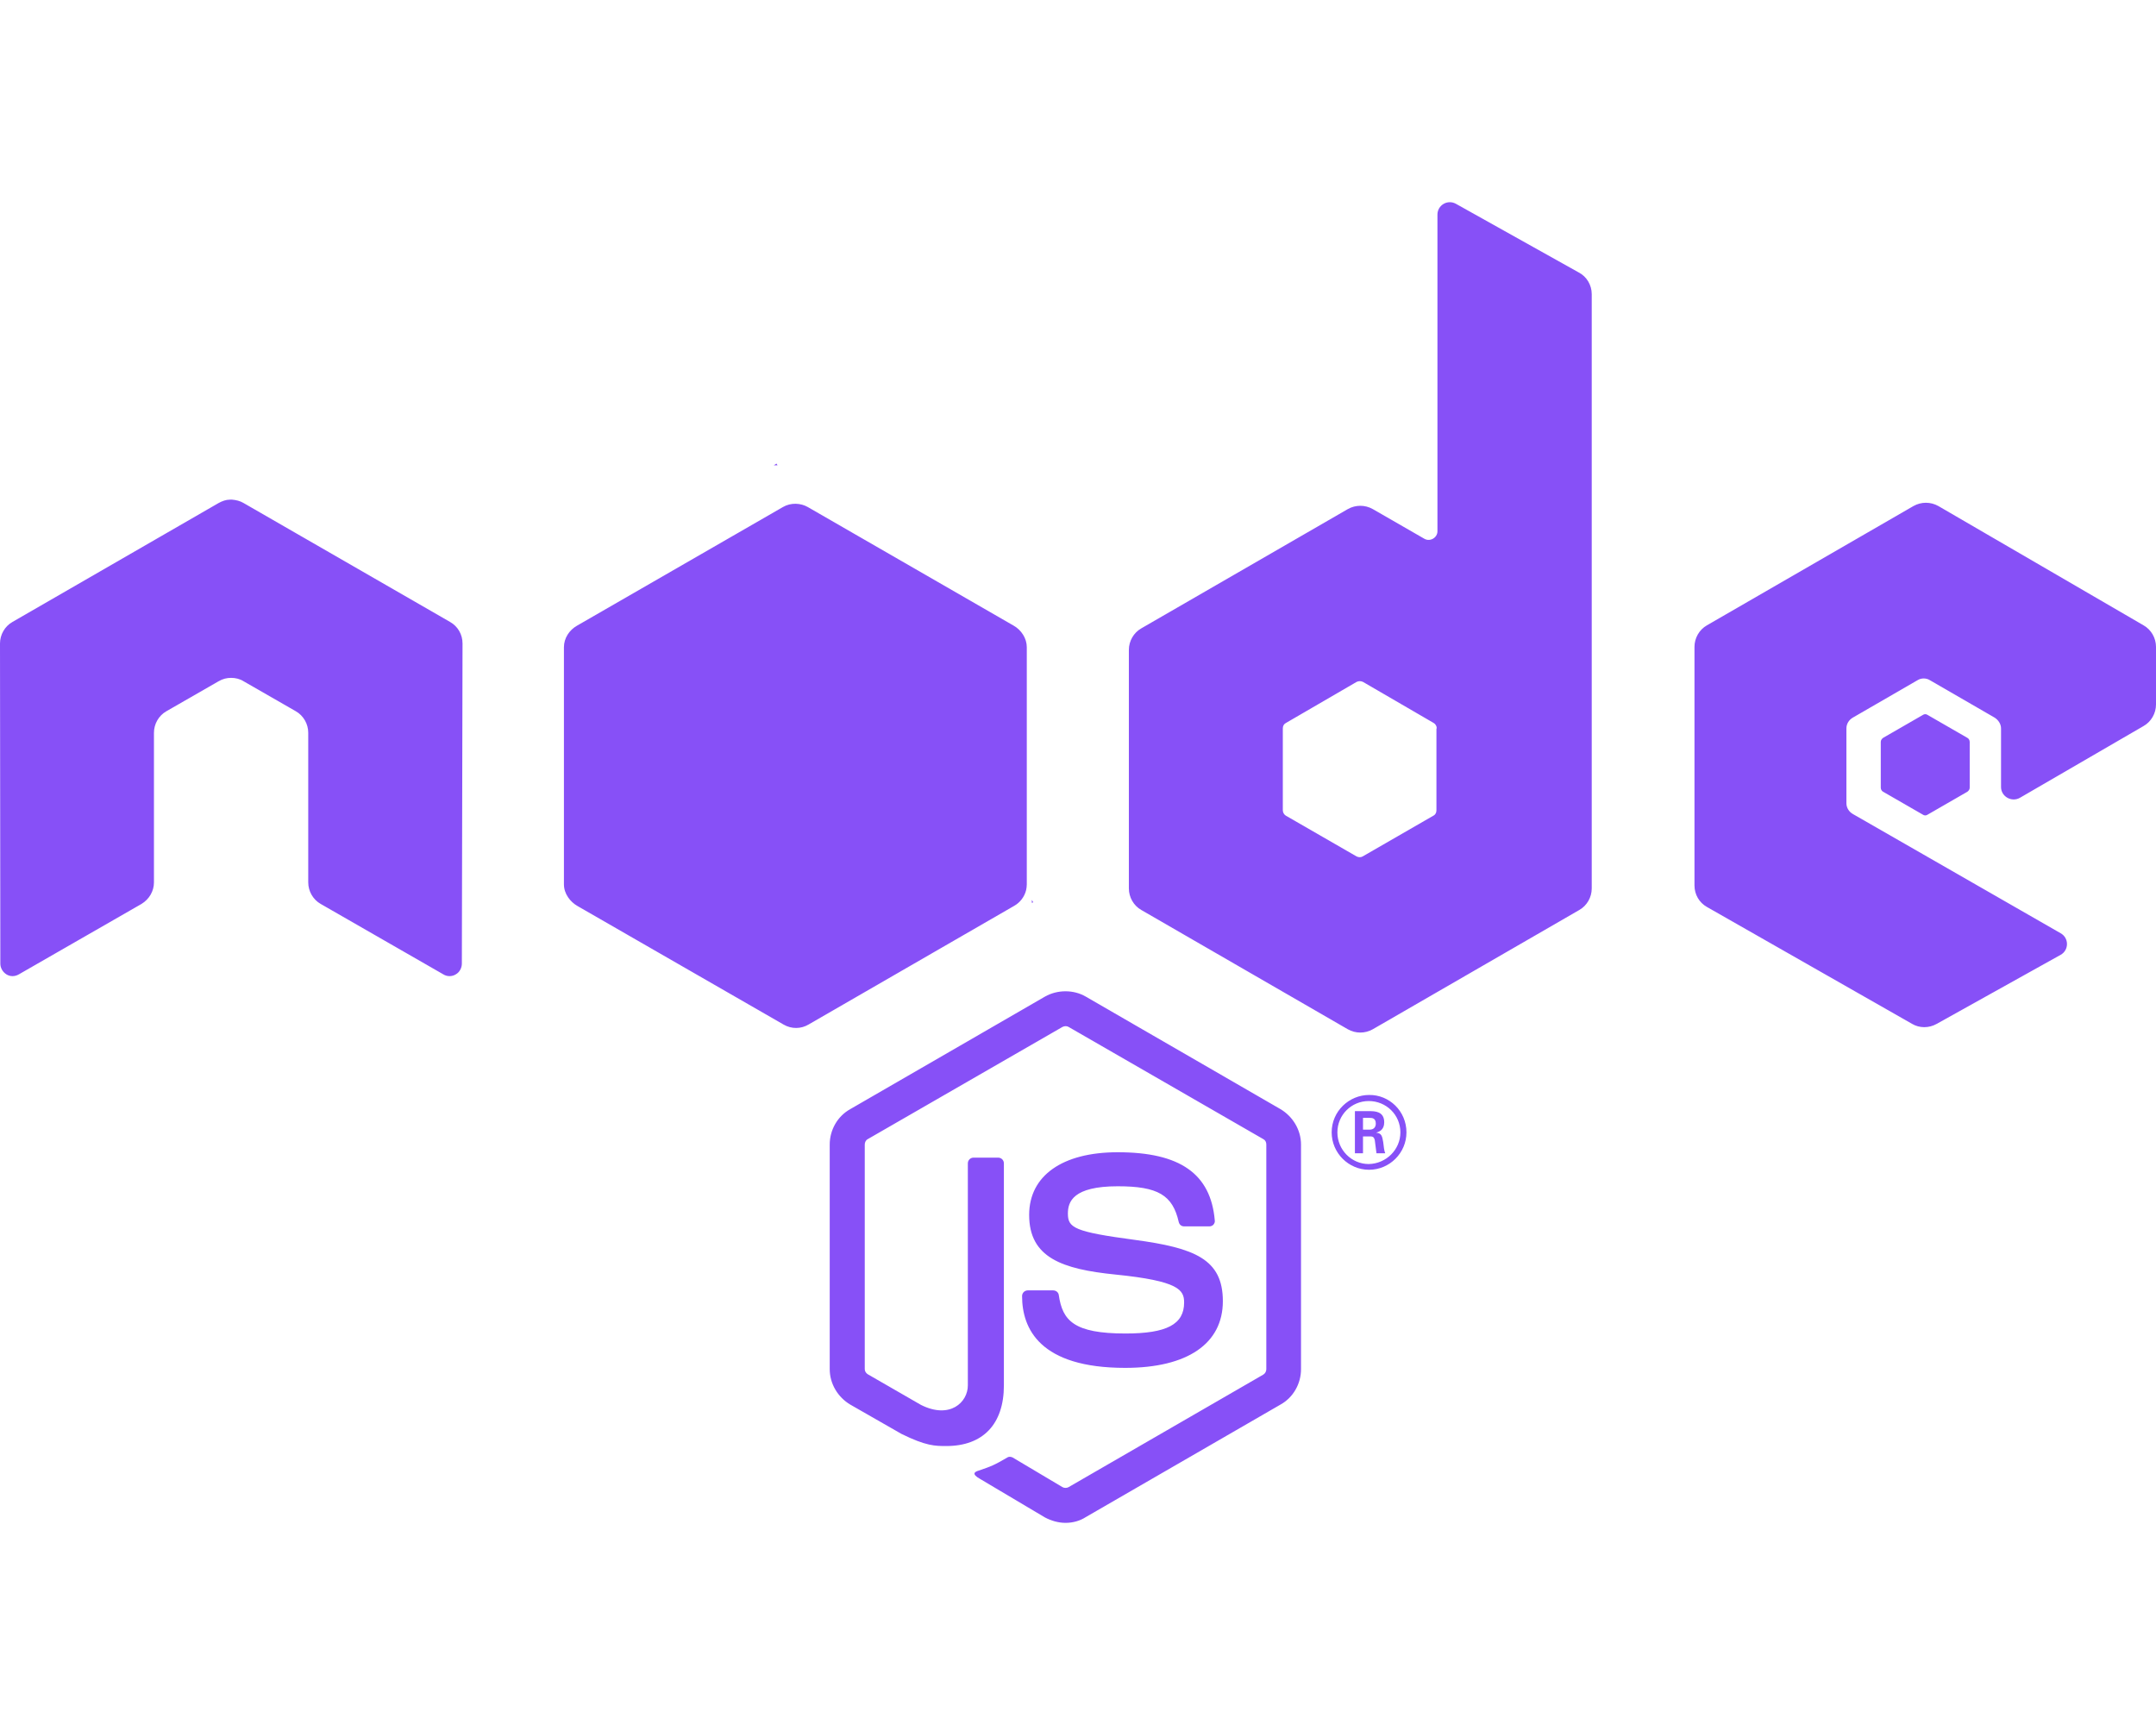
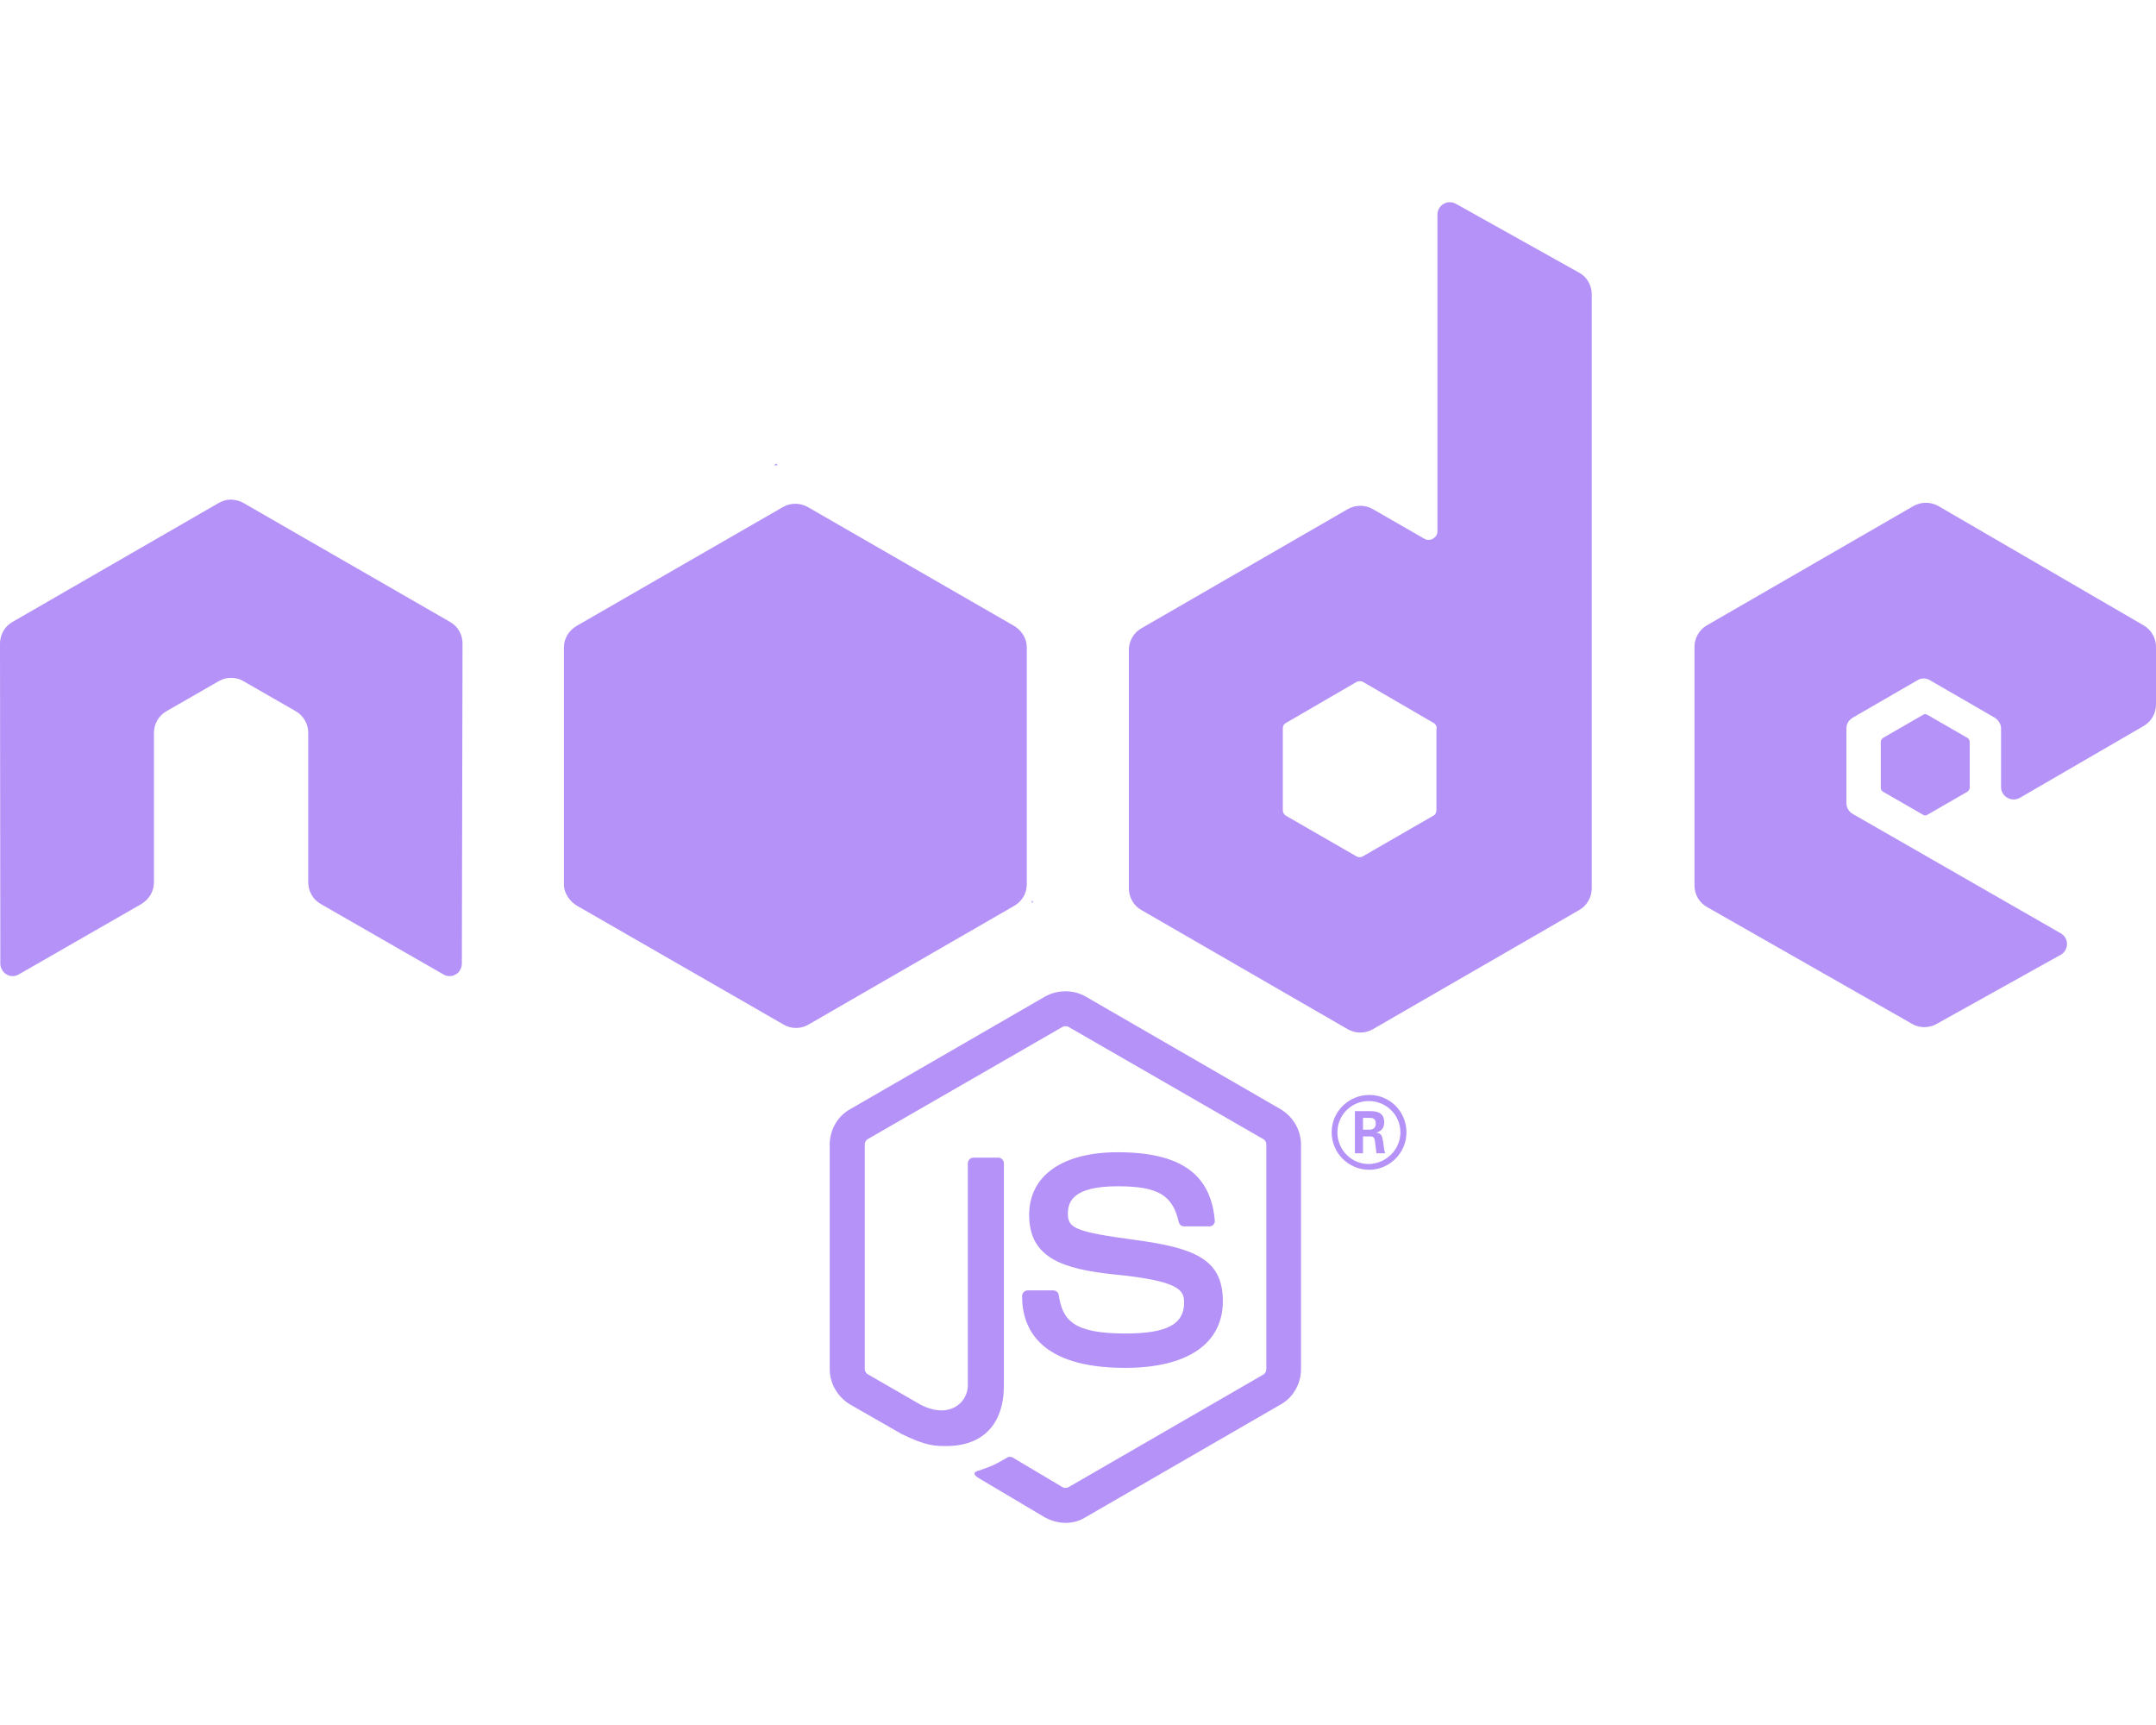
- <svg xmlns="http://www.w3.org/2000/svg" fill="#8750f7" viewBox="0 0 640 512">
+ <svg xmlns="http://www.w3.org/2000/svg" fill="#B592F7" viewBox="0 0 640 512">
  <path d="M316.3 452c-2.1 0-4.2-.6-6.1-1.6L291 439c-2.9-1.6-1.5-2.2-.5-2.5 3.8-1.3 4.6-1.6 8.7-4 .4-.2 1-.1 1.4 .1l14.8 8.8c.5 .3 1.3 .3 1.8 0L375 408c.5-.3 .9-.9 .9-1.6v-66.7c0-.7-.3-1.3-.9-1.6l-57.8-33.3c-.5-.3-1.2-.3-1.8 0l-57.8 33.3c-.6 .3-.9 1-.9 1.6v66.7c0 .6 .4 1.2 .9 1.5l15.8 9.1c8.6 4.3 13.9-.8 13.9-5.8v-65.9c0-.9 .7-1.7 1.7-1.7h7.3c.9 0 1.7 .7 1.7 1.7v65.9c0 11.5-6.2 18-17.1 18-3.3 0-6 0-13.3-3.6l-15.2-8.7c-3.7-2.2-6.1-6.2-6.1-10.5v-66.7c0-4.3 2.3-8.4 6.1-10.5l57.8-33.4c3.7-2.1 8.5-2.1 12.1 0l57.8 33.4c3.7 2.2 6.1 6.2 6.1 10.5v66.7c0 4.3-2.3 8.4-6.1 10.5l-57.8 33.4c-1.7 1.1-3.8 1.7-6 1.7zm46.7-65.8c0-12.5-8.4-15.8-26.2-18.2-18-2.4-19.8-3.6-19.8-7.8 0-3.5 1.5-8.1 14.8-8.1 11.9 0 16.3 2.6 18.1 10.6 .2 .8 .8 1.3 1.6 1.3h7.5c.5 0 .9-.2 1.2-.5 .3-.4 .5-.8 .4-1.3-1.2-13.8-10.3-20.2-28.8-20.2-16.5 0-26.3 7-26.3 18.6 0 12.7 9.8 16.1 25.6 17.7 18.9 1.9 20.4 4.6 20.4 8.3 0 6.5-5.2 9.2-17.4 9.2-15.3 0-18.7-3.8-19.8-11.4-.1-.8-.8-1.4-1.7-1.4h-7.5c-.9 0-1.7 .7-1.7 1.7 0 9.7 5.3 21.3 30.6 21.3 18.5 0 29-7.2 29-19.8zm54.5-50.1c0 6.1-5 11.1-11.1 11.1s-11.1-5-11.1-11.1c0-6.3 5.2-11.1 11.1-11.1 6-.1 11.1 4.8 11.1 11.1zm-1.8 0c0-5.2-4.2-9.3-9.4-9.3-5.1 0-9.3 4.1-9.3 9.3 0 5.2 4.2 9.4 9.3 9.4 5.2-.1 9.4-4.3 9.4-9.4zm-4.5 6.2h-2.6c-.1-.6-.5-3.8-.5-3.9-.2-.7-.4-1.1-1.3-1.1h-2.2v5h-2.4v-12.5h4.3c1.5 0 4.4 0 4.4 3.3 0 2.3-1.5 2.8-2.4 3.1 1.7 .1 1.8 1.2 2.1 2.8 .1 1 .3 2.7 .6 3.3zm-2.8-8.8c0-1.7-1.2-1.7-1.8-1.7h-2v3.5h1.9c1.6 0 1.9-1.1 1.9-1.8zM137.3 191c0-2.7-1.4-5.1-3.7-6.4l-61.3-35.3c-1-.6-2.2-.9-3.4-1h-.6c-1.2 0-2.3 .4-3.4 1L3.7 184.6C1.4 185.9 0 188.4 0 191l.1 95c0 1.3 .7 2.5 1.8 3.2 1.1 .7 2.5 .7 3.7 0L42 268.3c2.3-1.4 3.7-3.8 3.7-6.4v-44.4c0-2.6 1.4-5.1 3.7-6.4l15.5-8.9c1.2-.7 2.4-1 3.7-1 1.3 0 2.6 .3 3.7 1l15.5 8.9c2.3 1.3 3.7 3.8 3.7 6.4v44.4c0 2.6 1.4 5.1 3.7 6.4l36.4 20.9c1.1 .7 2.6 .7 3.7 0 1.1-.6 1.8-1.9 1.8-3.2l.2-95zM472.5 87.3v176.4c0 2.6-1.4 5.1-3.7 6.4l-61.3 35.4c-2.3 1.3-5.1 1.3-7.4 0l-61.3-35.4c-2.3-1.3-3.7-3.8-3.7-6.4v-70.8c0-2.6 1.4-5.1 3.7-6.4l61.3-35.4c2.3-1.3 5.1-1.3 7.4 0l15.3 8.8c1.7 1 3.9-.3 3.9-2.2v-94c0-2.8 3-4.6 5.5-3.2l36.5 20.4c2.3 1.2 3.8 3.7 3.8 6.4zm-46 128.9c0-.7-.4-1.3-.9-1.6l-21-12.2c-.6-.3-1.3-.3-1.9 0l-21 12.2c-.6 .3-.9 .9-.9 1.6v24.3c0 .7 .4 1.3 .9 1.6l21 12.1c.6 .3 1.3 .3 1.8 0l21-12.1c.6-.3 .9-.9 .9-1.6v-24.3zm209.8-.7c2.3-1.3 3.7-3.8 3.7-6.4V192c0-2.6-1.4-5.1-3.7-6.4l-60.9-35.4c-2.3-1.3-5.1-1.3-7.4 0l-61.3 35.4c-2.3 1.3-3.7 3.8-3.7 6.4v70.8c0 2.7 1.4 5.1 3.7 6.4l60.9 34.7c2.2 1.3 5 1.3 7.3 0l36.8-20.5c2.5-1.4 2.5-5 0-6.4L550 241.6c-1.2-.7-1.9-1.9-1.9-3.2v-22.2c0-1.3 .7-2.5 1.9-3.2l19.2-11.1c1.1-.7 2.6-.7 3.7 0l19.2 11.1c1.1 .7 1.9 1.9 1.9 3.2v17.4c0 2.8 3.1 4.6 5.6 3.2l36.7-21.3zM559 219c-.4 .3-.7 .7-.7 1.2v13.6c0 .5 .3 1 .7 1.2l11.8 6.8c.4 .3 1 .3 1.4 0L584 235c.4-.3 .7-.7 .7-1.2v-13.6c0-.5-.3-1-.7-1.2l-11.8-6.8c-.4-.3-1-.3-1.4 0L559 219zm-254.2 43.5v-70.4c0-2.6-1.6-5.1-3.9-6.4l-61.1-35.2c-2.1-1.2-5-1.4-7.4 0l-61.1 35.2c-2.3 1.3-3.9 3.7-3.9 6.4v70.4c0 2.8 1.9 5.2 4 6.4l61.2 35.2c2.4 1.4 5.2 1.3 7.4 0l61-35.2c1.8-1 3.1-2.7 3.6-4.7 .1-.5 .2-1.1 .2-1.7zm-74.3-124.9l-.8 .5h1.1l-.3-.5zm76.2 130.2l-.4-.7v.9l.4-.2z" />
</svg>
